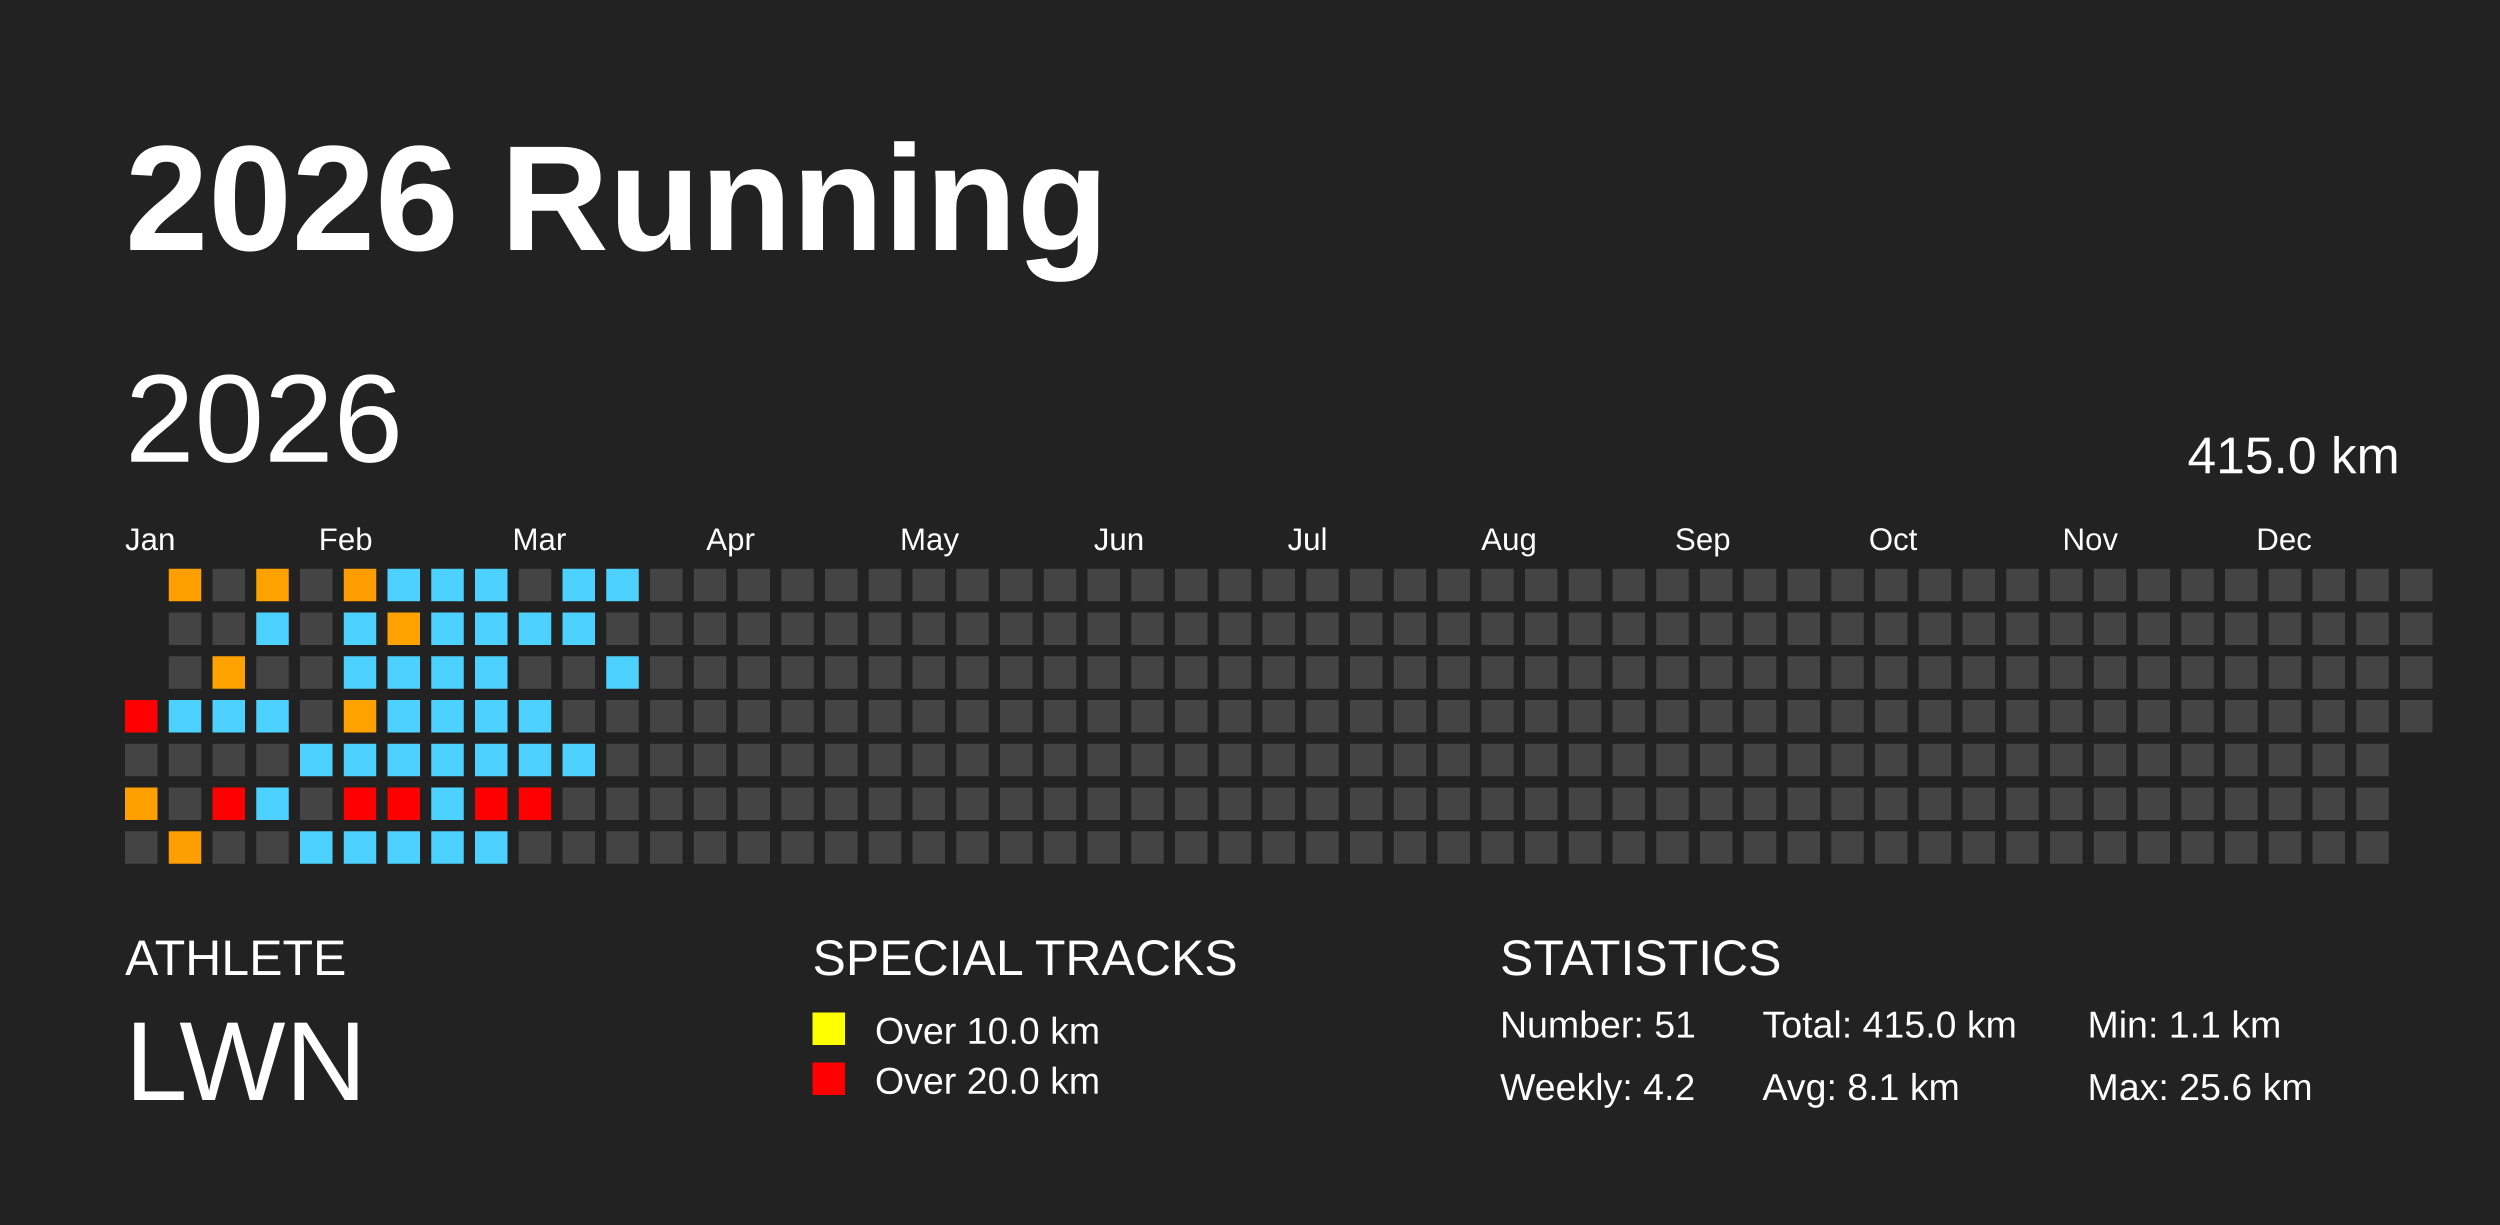
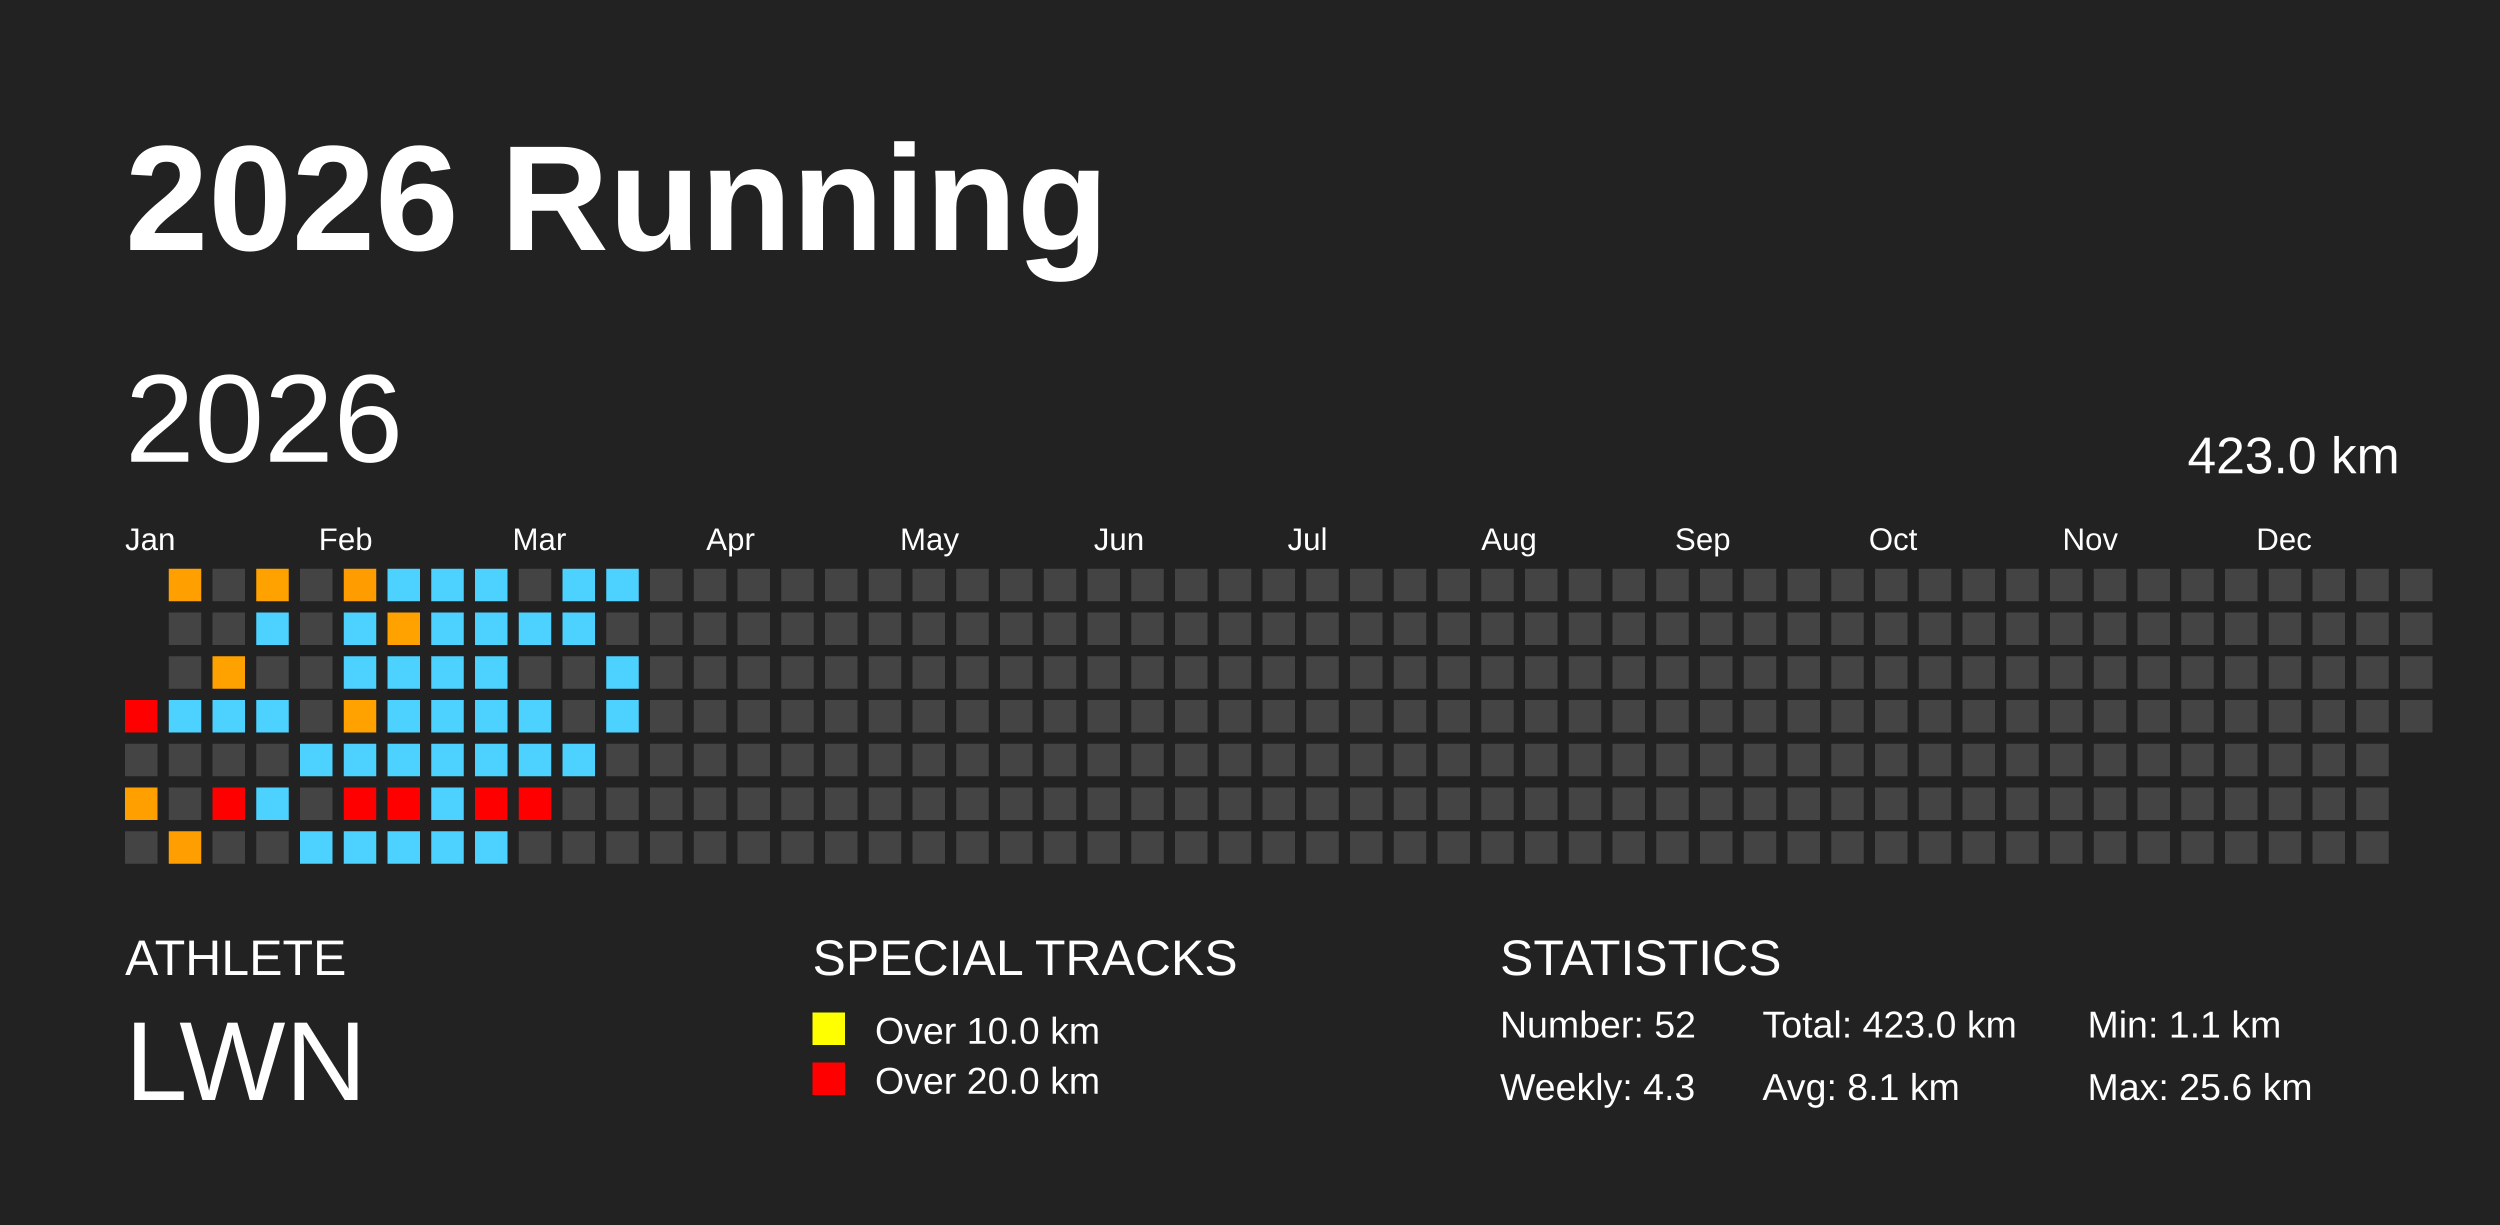
<svg xmlns="http://www.w3.org/2000/svg" baseProfile="full" height="98mm" version="1.1" viewBox="0,0,200,98" width="200mm">
  <defs />
  <rect fill="#222222" height="98" width="200" x="0" y="0" />
  <text fill="#FFFFFF" style="font-size:12px; font-family:Arial; font-weight:bold;" x="10" y="20">2026 Running</text>
  <text fill="#FFFFFF" style="font-size:4px; font-family:Arial" x="10" y="78">ATHLETE</text>
  <text fill="#FFFFFF" style="font-size:9px; font-family:Arial" x="10" y="88">LWN</text>
  <text fill="#FFFFFF" style="font-size:4px; font-family:Arial" x="65" y="78">SPECIAL TRACKS</text>
  <rect fill="yellow" height="2.6" width="2.6" x="65" y="81" />
  <text fill="#FFFFFF" style="font-size:3px; font-family:Arial" x="70" y="83.5">Over 10.0 km</text>
  <rect fill="red" height="2.6" width="2.6" x="65" y="85" />
  <text fill="#FFFFFF" style="font-size:3px; font-family:Arial" x="70" y="87.5">Over 20.0 km</text>
  <text fill="#FFFFFF" style="font-size:4px; font-family:Arial" x="120" y="78">STATISTICS</text>
-   <text fill="#FFFFFF" style="font-size:3px; font-family:Arial" x="120" y="83">Number: 51</text>
-   <text fill="#FFFFFF" style="font-size:3px; font-family:Arial" x="120" y="88">Weekly: 4.2</text>
-   <text fill="#FFFFFF" style="font-size:3px; font-family:Arial" x="141" y="83">Total: 415.0 km</text>
+   <text fill="#FFFFFF" style="font-size:3px; font-family:Arial" x="120" y="83">Number: 52</text>
+   <text fill="#FFFFFF" style="font-size:3px; font-family:Arial" x="120" y="88">Weekly: 4.3</text>
+   <text fill="#FFFFFF" style="font-size:3px; font-family:Arial" x="141" y="83">Total: 423.0 km</text>
  <text fill="#FFFFFF" style="font-size:3px; font-family:Arial" x="141" y="88">Avg: 8.1 km</text>
  <text fill="#FFFFFF" style="font-size:3px; font-family:Arial" x="167" y="83">Min: 1.1 km</text>
  <text fill="#FFFFFF" style="font-size:3px; font-family:Arial" x="167" y="88">Max: 25.6 km</text>
  <text dominant-baseline="hanging" fill="#FFFFFF" style="font-size:10.0px; font-family:Arial;" x="10" y="30">2026</text>
-   <text dominant-baseline="hanging" fill="#FFFFFF" style="font-size:4.125px; font-family:Arial;" x="175" y="35">415.0 km</text>
+   <text dominant-baseline="hanging" fill="#FFFFFF" style="font-size:4.125px; font-family:Arial;" x="175" y="35">423.0 km</text>
  <text fill="#FFFFFF" style="font-size:2.5px; font-family:Arial" x="10.0" y="44">Jan</text>
  <text fill="#FFFFFF" style="font-size:2.5px; font-family:Arial" x="25.5" y="44">Feb</text>
  <text fill="#FFFFFF" style="font-size:2.5px; font-family:Arial" x="41.0" y="44">Mar</text>
  <text fill="#FFFFFF" style="font-size:2.5px; font-family:Arial" x="56.5" y="44">Apr</text>
  <text fill="#FFFFFF" style="font-size:2.5px; font-family:Arial" x="72.0" y="44">May</text>
  <text fill="#FFFFFF" style="font-size:2.5px; font-family:Arial" x="87.5" y="44">Jun</text>
  <text fill="#FFFFFF" style="font-size:2.5px; font-family:Arial" x="103.0" y="44">Jul</text>
  <text fill="#FFFFFF" style="font-size:2.5px; font-family:Arial" x="118.5" y="44">Aug</text>
  <text fill="#FFFFFF" style="font-size:2.5px; font-family:Arial" x="134.0" y="44">Sep</text>
  <text fill="#FFFFFF" style="font-size:2.5px; font-family:Arial" x="149.5" y="44">Oct</text>
  <text fill="#FFFFFF" style="font-size:2.5px; font-family:Arial" x="165.0" y="44">Nov</text>
  <text fill="#FFFFFF" style="font-size:2.5px; font-family:Arial" x="180.5" y="44">Dec</text>
  <rect fill="red" height="2.6" width="2.6" x="10.0" y="56.0" />
  <rect fill="#444444" height="2.6" width="2.6" x="10.0" y="59.5" />
  <rect fill="#ffa000" height="2.6" width="2.6" x="10.0" y="63.0" />
  <rect fill="#444444" height="2.6" width="2.6" x="10.0" y="66.5" />
  <rect fill="#ffa000" height="2.6" width="2.6" x="13.5" y="45.5" />
  <rect fill="#444444" height="2.6" width="2.6" x="13.5" y="49.0" />
  <rect fill="#444444" height="2.6" width="2.6" x="13.5" y="52.5" />
  <rect fill="#4dd2ff" height="2.6" width="2.6" x="13.5" y="56.0" />
  <rect fill="#444444" height="2.6" width="2.6" x="13.5" y="59.5" />
  <rect fill="#444444" height="2.6" width="2.6" x="13.5" y="63.0" />
  <rect fill="#ff9e00" height="2.6" width="2.6" x="13.5" y="66.5" />
  <rect fill="#444444" height="2.6" width="2.6" x="17.0" y="45.5" />
  <rect fill="#444444" height="2.6" width="2.6" x="17.0" y="49.0" />
  <rect fill="#ffa200" height="2.6" width="2.6" x="17.0" y="52.5" />
  <rect fill="#4dd2ff" height="2.6" width="2.6" x="17.0" y="56.0" />
  <rect fill="#444444" height="2.6" width="2.6" x="17.0" y="59.5" />
  <rect fill="red" height="2.6" width="2.6" x="17.0" y="63.0" />
  <rect fill="#444444" height="2.6" width="2.6" x="17.0" y="66.5" />
  <rect fill="#ffa200" height="2.6" width="2.6" x="20.5" y="45.5" />
  <rect fill="#4dd2ff" height="2.6" width="2.6" x="20.5" y="49.0" />
  <rect fill="#444444" height="2.6" width="2.6" x="20.5" y="52.5" />
  <rect fill="#4dd2ff" height="2.6" width="2.6" x="20.5" y="56.0" />
  <rect fill="#444444" height="2.6" width="2.6" x="20.5" y="59.5" />
  <rect fill="#4dd2ff" height="2.6" width="2.6" x="20.5" y="63.0" />
  <rect fill="#444444" height="2.6" width="2.6" x="20.5" y="66.5" />
  <rect fill="#444444" height="2.6" width="2.6" x="24.0" y="45.5" />
  <rect fill="#444444" height="2.6" width="2.6" x="24.0" y="49.0" />
  <rect fill="#444444" height="2.6" width="2.6" x="24.0" y="52.5" />
  <rect fill="#444444" height="2.6" width="2.6" x="24.0" y="56.0" />
  <rect fill="#4dd2ff" height="2.6" width="2.6" x="24.0" y="59.5" />
  <rect fill="#444444" height="2.6" width="2.6" x="24.0" y="63.0" />
  <rect fill="#4dd2ff" height="2.6" width="2.6" x="24.0" y="66.5" />
  <rect fill="#ff9d00" height="2.6" width="2.6" x="27.5" y="45.5" />
  <rect fill="#4dd2ff" height="2.6" width="2.6" x="27.5" y="49.0" />
  <rect fill="#4dd2ff" height="2.6" width="2.6" x="27.5" y="52.5" />
  <rect fill="#ffa200" height="2.6" width="2.6" x="27.5" y="56.0" />
  <rect fill="#4dd2ff" height="2.6" width="2.6" x="27.5" y="59.5" />
  <rect fill="red" height="2.6" width="2.6" x="27.5" y="63.0" />
  <rect fill="#4dd2ff" height="2.6" width="2.6" x="27.5" y="66.5" />
  <rect fill="#4dd2ff" height="2.6" width="2.6" x="31.0" y="45.5" />
  <rect fill="#ffa200" height="2.6" width="2.6" x="31.0" y="49.0" />
  <rect fill="#4dd2ff" height="2.6" width="2.6" x="31.0" y="52.5" />
  <rect fill="#4dd2ff" height="2.6" width="2.6" x="31.0" y="56.0" />
  <rect fill="#4dd2ff" height="2.6" width="2.6" x="31.0" y="59.5" />
  <rect fill="red" height="2.6" width="2.6" x="31.0" y="63.0" />
  <rect fill="#4dd2ff" height="2.6" width="2.6" x="31.0" y="66.5" />
  <rect fill="#4dd2ff" height="2.6" width="2.6" x="34.5" y="45.5" />
  <rect fill="#4dd2ff" height="2.6" width="2.6" x="34.5" y="49.0" />
  <rect fill="#4dd2ff" height="2.6" width="2.6" x="34.5" y="52.5" />
  <rect fill="#4dd2ff" height="2.6" width="2.6" x="34.5" y="56.0" />
  <rect fill="#4dd2ff" height="2.6" width="2.6" x="34.5" y="59.5" />
  <rect fill="#4dd2ff" height="2.6" width="2.6" x="34.5" y="63.0" />
  <rect fill="#4dd2ff" height="2.6" width="2.6" x="34.5" y="66.5" />
  <rect fill="#4dd2ff" height="2.6" width="2.6" x="38.0" y="45.5" />
  <rect fill="#4dd2ff" height="2.6" width="2.6" x="38.0" y="49.0" />
  <rect fill="#4dd2ff" height="2.6" width="2.6" x="38.0" y="52.5" />
  <rect fill="#4dd2ff" height="2.6" width="2.6" x="38.0" y="56.0" />
  <rect fill="#4dd2ff" height="2.6" width="2.6" x="38.0" y="59.5" />
  <rect fill="red" height="2.6" width="2.6" x="38.0" y="63.0" />
  <rect fill="#4dd2ff" height="2.6" width="2.6" x="38.0" y="66.5" />
  <rect fill="#444444" height="2.6" width="2.6" x="41.5" y="45.5" />
  <rect fill="#4dd2ff" height="2.6" width="2.6" x="41.5" y="49.0" />
  <rect fill="#444444" height="2.6" width="2.6" x="41.5" y="52.5" />
  <rect fill="#4dd2ff" height="2.6" width="2.6" x="41.5" y="56.0" />
  <rect fill="#4dd2ff" height="2.6" width="2.6" x="41.5" y="59.5" />
  <rect fill="red" height="2.6" width="2.6" x="41.5" y="63.0" />
  <rect fill="#444444" height="2.6" width="2.6" x="41.5" y="66.5" />
  <rect fill="#4dd2ff" height="2.6" width="2.6" x="45.0" y="45.5" />
  <rect fill="#4dd2ff" height="2.6" width="2.6" x="45.0" y="49.0" />
  <rect fill="#444444" height="2.6" width="2.6" x="45.0" y="52.5" />
  <rect fill="#444444" height="2.6" width="2.6" x="45.0" y="56.0" />
  <rect fill="#4dd2ff" height="2.6" width="2.6" x="45.0" y="59.5" />
  <rect fill="#444444" height="2.6" width="2.6" x="45.0" y="63.0" />
  <rect fill="#444444" height="2.6" width="2.6" x="45.0" y="66.5" />
  <rect fill="#4dd2ff" height="2.6" width="2.6" x="48.5" y="45.5" />
  <rect fill="#444444" height="2.6" width="2.6" x="48.5" y="49.0" />
  <rect fill="#4dd2ff" height="2.6" width="2.6" x="48.5" y="52.5" />
-   <rect fill="#444444" height="2.6" width="2.6" x="48.5" y="56.0" />
+   <rect fill="#4dd2ff" height="2.6" width="2.6" x="48.5" y="56.0" />
  <rect fill="#444444" height="2.6" width="2.6" x="48.5" y="59.5" />
  <rect fill="#444444" height="2.6" width="2.6" x="48.5" y="63.0" />
  <rect fill="#444444" height="2.6" width="2.6" x="48.5" y="66.5" />
  <rect fill="#444444" height="2.6" width="2.6" x="52.0" y="45.5" />
  <rect fill="#444444" height="2.6" width="2.6" x="52.0" y="49.0" />
  <rect fill="#444444" height="2.6" width="2.6" x="52.0" y="52.5" />
  <rect fill="#444444" height="2.6" width="2.6" x="52.0" y="56.0" />
  <rect fill="#444444" height="2.6" width="2.6" x="52.0" y="59.5" />
  <rect fill="#444444" height="2.6" width="2.6" x="52.0" y="63.0" />
  <rect fill="#444444" height="2.6" width="2.6" x="52.0" y="66.5" />
  <rect fill="#444444" height="2.6" width="2.6" x="55.5" y="45.5" />
  <rect fill="#444444" height="2.6" width="2.6" x="55.5" y="49.0" />
  <rect fill="#444444" height="2.6" width="2.6" x="55.5" y="52.5" />
  <rect fill="#444444" height="2.6" width="2.6" x="55.5" y="56.0" />
  <rect fill="#444444" height="2.6" width="2.6" x="55.5" y="59.5" />
  <rect fill="#444444" height="2.6" width="2.6" x="55.5" y="63.0" />
  <rect fill="#444444" height="2.6" width="2.6" x="55.5" y="66.5" />
  <rect fill="#444444" height="2.6" width="2.6" x="59.0" y="45.5" />
  <rect fill="#444444" height="2.6" width="2.6" x="59.0" y="49.0" />
  <rect fill="#444444" height="2.6" width="2.6" x="59.0" y="52.5" />
  <rect fill="#444444" height="2.6" width="2.6" x="59.0" y="56.0" />
  <rect fill="#444444" height="2.6" width="2.6" x="59.0" y="59.5" />
  <rect fill="#444444" height="2.6" width="2.6" x="59.0" y="63.0" />
  <rect fill="#444444" height="2.6" width="2.6" x="59.0" y="66.5" />
  <rect fill="#444444" height="2.6" width="2.6" x="62.5" y="45.5" />
  <rect fill="#444444" height="2.6" width="2.6" x="62.5" y="49.0" />
  <rect fill="#444444" height="2.6" width="2.6" x="62.5" y="52.5" />
  <rect fill="#444444" height="2.6" width="2.6" x="62.5" y="56.0" />
  <rect fill="#444444" height="2.6" width="2.6" x="62.5" y="59.5" />
  <rect fill="#444444" height="2.6" width="2.6" x="62.5" y="63.0" />
  <rect fill="#444444" height="2.6" width="2.6" x="62.5" y="66.5" />
  <rect fill="#444444" height="2.6" width="2.6" x="66.0" y="45.5" />
  <rect fill="#444444" height="2.6" width="2.6" x="66.0" y="49.0" />
  <rect fill="#444444" height="2.6" width="2.6" x="66.0" y="52.5" />
  <rect fill="#444444" height="2.6" width="2.6" x="66.0" y="56.0" />
  <rect fill="#444444" height="2.6" width="2.6" x="66.0" y="59.5" />
  <rect fill="#444444" height="2.6" width="2.6" x="66.0" y="63.0" />
  <rect fill="#444444" height="2.6" width="2.6" x="66.0" y="66.5" />
  <rect fill="#444444" height="2.6" width="2.6" x="69.5" y="45.5" />
  <rect fill="#444444" height="2.6" width="2.6" x="69.5" y="49.0" />
  <rect fill="#444444" height="2.6" width="2.6" x="69.5" y="52.5" />
  <rect fill="#444444" height="2.6" width="2.6" x="69.5" y="56.0" />
  <rect fill="#444444" height="2.6" width="2.6" x="69.5" y="59.5" />
  <rect fill="#444444" height="2.6" width="2.6" x="69.5" y="63.0" />
  <rect fill="#444444" height="2.6" width="2.6" x="69.5" y="66.5" />
  <rect fill="#444444" height="2.6" width="2.6" x="73.0" y="45.5" />
  <rect fill="#444444" height="2.6" width="2.6" x="73.0" y="49.0" />
  <rect fill="#444444" height="2.6" width="2.6" x="73.0" y="52.5" />
  <rect fill="#444444" height="2.6" width="2.6" x="73.0" y="56.0" />
  <rect fill="#444444" height="2.6" width="2.6" x="73.0" y="59.5" />
  <rect fill="#444444" height="2.6" width="2.6" x="73.0" y="63.0" />
  <rect fill="#444444" height="2.6" width="2.6" x="73.0" y="66.5" />
  <rect fill="#444444" height="2.6" width="2.6" x="76.5" y="45.5" />
  <rect fill="#444444" height="2.6" width="2.6" x="76.5" y="49.0" />
  <rect fill="#444444" height="2.6" width="2.6" x="76.5" y="52.5" />
  <rect fill="#444444" height="2.6" width="2.6" x="76.5" y="56.0" />
  <rect fill="#444444" height="2.6" width="2.6" x="76.5" y="59.5" />
  <rect fill="#444444" height="2.6" width="2.6" x="76.5" y="63.0" />
  <rect fill="#444444" height="2.6" width="2.6" x="76.5" y="66.5" />
  <rect fill="#444444" height="2.6" width="2.6" x="80.0" y="45.5" />
  <rect fill="#444444" height="2.6" width="2.6" x="80.0" y="49.0" />
  <rect fill="#444444" height="2.6" width="2.6" x="80.0" y="52.5" />
  <rect fill="#444444" height="2.6" width="2.6" x="80.0" y="56.0" />
  <rect fill="#444444" height="2.6" width="2.6" x="80.0" y="59.5" />
  <rect fill="#444444" height="2.6" width="2.6" x="80.0" y="63.0" />
  <rect fill="#444444" height="2.6" width="2.6" x="80.0" y="66.5" />
  <rect fill="#444444" height="2.6" width="2.6" x="83.5" y="45.5" />
  <rect fill="#444444" height="2.6" width="2.6" x="83.5" y="49.0" />
  <rect fill="#444444" height="2.6" width="2.6" x="83.5" y="52.5" />
  <rect fill="#444444" height="2.6" width="2.6" x="83.5" y="56.0" />
  <rect fill="#444444" height="2.6" width="2.6" x="83.5" y="59.5" />
  <rect fill="#444444" height="2.6" width="2.6" x="83.5" y="63.0" />
  <rect fill="#444444" height="2.6" width="2.6" x="83.5" y="66.5" />
  <rect fill="#444444" height="2.6" width="2.6" x="87.0" y="45.5" />
  <rect fill="#444444" height="2.6" width="2.6" x="87.0" y="49.0" />
  <rect fill="#444444" height="2.6" width="2.6" x="87.0" y="52.5" />
  <rect fill="#444444" height="2.6" width="2.6" x="87.0" y="56.0" />
  <rect fill="#444444" height="2.6" width="2.6" x="87.0" y="59.5" />
  <rect fill="#444444" height="2.6" width="2.6" x="87.0" y="63.0" />
  <rect fill="#444444" height="2.6" width="2.6" x="87.0" y="66.5" />
  <rect fill="#444444" height="2.6" width="2.6" x="90.5" y="45.5" />
  <rect fill="#444444" height="2.6" width="2.6" x="90.5" y="49.0" />
  <rect fill="#444444" height="2.6" width="2.6" x="90.5" y="52.5" />
  <rect fill="#444444" height="2.6" width="2.6" x="90.5" y="56.0" />
  <rect fill="#444444" height="2.6" width="2.6" x="90.5" y="59.5" />
  <rect fill="#444444" height="2.6" width="2.6" x="90.5" y="63.0" />
  <rect fill="#444444" height="2.6" width="2.6" x="90.5" y="66.5" />
  <rect fill="#444444" height="2.6" width="2.6" x="94.0" y="45.5" />
  <rect fill="#444444" height="2.6" width="2.6" x="94.0" y="49.0" />
  <rect fill="#444444" height="2.6" width="2.6" x="94.0" y="52.5" />
  <rect fill="#444444" height="2.6" width="2.6" x="94.0" y="56.0" />
  <rect fill="#444444" height="2.6" width="2.6" x="94.0" y="59.5" />
  <rect fill="#444444" height="2.6" width="2.6" x="94.0" y="63.0" />
  <rect fill="#444444" height="2.6" width="2.6" x="94.0" y="66.5" />
  <rect fill="#444444" height="2.6" width="2.6" x="97.5" y="45.5" />
  <rect fill="#444444" height="2.6" width="2.6" x="97.5" y="49.0" />
  <rect fill="#444444" height="2.6" width="2.6" x="97.5" y="52.5" />
  <rect fill="#444444" height="2.6" width="2.6" x="97.5" y="56.0" />
  <rect fill="#444444" height="2.6" width="2.6" x="97.5" y="59.5" />
  <rect fill="#444444" height="2.6" width="2.6" x="97.5" y="63.0" />
  <rect fill="#444444" height="2.6" width="2.6" x="97.5" y="66.5" />
  <rect fill="#444444" height="2.6" width="2.6" x="101.0" y="45.5" />
  <rect fill="#444444" height="2.6" width="2.6" x="101.0" y="49.0" />
  <rect fill="#444444" height="2.6" width="2.6" x="101.0" y="52.5" />
  <rect fill="#444444" height="2.6" width="2.6" x="101.0" y="56.0" />
  <rect fill="#444444" height="2.6" width="2.6" x="101.0" y="59.5" />
  <rect fill="#444444" height="2.6" width="2.6" x="101.0" y="63.0" />
  <rect fill="#444444" height="2.6" width="2.6" x="101.0" y="66.5" />
  <rect fill="#444444" height="2.6" width="2.6" x="104.5" y="45.5" />
  <rect fill="#444444" height="2.6" width="2.6" x="104.5" y="49.0" />
  <rect fill="#444444" height="2.6" width="2.6" x="104.5" y="52.5" />
  <rect fill="#444444" height="2.6" width="2.6" x="104.5" y="56.0" />
  <rect fill="#444444" height="2.6" width="2.6" x="104.5" y="59.5" />
  <rect fill="#444444" height="2.6" width="2.6" x="104.5" y="63.0" />
  <rect fill="#444444" height="2.6" width="2.6" x="104.5" y="66.5" />
  <rect fill="#444444" height="2.6" width="2.6" x="108.0" y="45.5" />
  <rect fill="#444444" height="2.6" width="2.6" x="108.0" y="49.0" />
  <rect fill="#444444" height="2.6" width="2.6" x="108.0" y="52.5" />
  <rect fill="#444444" height="2.6" width="2.6" x="108.0" y="56.0" />
  <rect fill="#444444" height="2.6" width="2.6" x="108.0" y="59.5" />
  <rect fill="#444444" height="2.6" width="2.6" x="108.0" y="63.0" />
  <rect fill="#444444" height="2.6" width="2.6" x="108.0" y="66.5" />
  <rect fill="#444444" height="2.6" width="2.6" x="111.5" y="45.5" />
  <rect fill="#444444" height="2.6" width="2.6" x="111.5" y="49.0" />
  <rect fill="#444444" height="2.6" width="2.6" x="111.5" y="52.5" />
  <rect fill="#444444" height="2.6" width="2.6" x="111.5" y="56.0" />
  <rect fill="#444444" height="2.6" width="2.6" x="111.5" y="59.5" />
  <rect fill="#444444" height="2.6" width="2.6" x="111.5" y="63.0" />
  <rect fill="#444444" height="2.6" width="2.6" x="111.5" y="66.5" />
  <rect fill="#444444" height="2.6" width="2.6" x="115.0" y="45.5" />
  <rect fill="#444444" height="2.6" width="2.6" x="115.0" y="49.0" />
  <rect fill="#444444" height="2.6" width="2.6" x="115.0" y="52.5" />
  <rect fill="#444444" height="2.6" width="2.6" x="115.0" y="56.0" />
  <rect fill="#444444" height="2.6" width="2.6" x="115.0" y="59.5" />
  <rect fill="#444444" height="2.6" width="2.6" x="115.0" y="63.0" />
  <rect fill="#444444" height="2.6" width="2.6" x="115.0" y="66.5" />
  <rect fill="#444444" height="2.6" width="2.6" x="118.5" y="45.5" />
  <rect fill="#444444" height="2.6" width="2.6" x="118.5" y="49.0" />
  <rect fill="#444444" height="2.6" width="2.6" x="118.5" y="52.5" />
  <rect fill="#444444" height="2.6" width="2.6" x="118.5" y="56.0" />
  <rect fill="#444444" height="2.6" width="2.6" x="118.5" y="59.5" />
  <rect fill="#444444" height="2.6" width="2.6" x="118.5" y="63.0" />
  <rect fill="#444444" height="2.6" width="2.6" x="118.5" y="66.5" />
  <rect fill="#444444" height="2.6" width="2.6" x="122.0" y="45.5" />
  <rect fill="#444444" height="2.6" width="2.6" x="122.0" y="49.0" />
  <rect fill="#444444" height="2.6" width="2.6" x="122.0" y="52.5" />
  <rect fill="#444444" height="2.6" width="2.6" x="122.0" y="56.0" />
  <rect fill="#444444" height="2.6" width="2.6" x="122.0" y="59.5" />
  <rect fill="#444444" height="2.6" width="2.6" x="122.0" y="63.0" />
  <rect fill="#444444" height="2.6" width="2.6" x="122.0" y="66.5" />
  <rect fill="#444444" height="2.6" width="2.6" x="125.5" y="45.5" />
  <rect fill="#444444" height="2.6" width="2.6" x="125.5" y="49.0" />
  <rect fill="#444444" height="2.6" width="2.6" x="125.5" y="52.5" />
  <rect fill="#444444" height="2.6" width="2.6" x="125.5" y="56.0" />
  <rect fill="#444444" height="2.6" width="2.6" x="125.5" y="59.5" />
  <rect fill="#444444" height="2.6" width="2.6" x="125.5" y="63.0" />
  <rect fill="#444444" height="2.6" width="2.6" x="125.5" y="66.5" />
  <rect fill="#444444" height="2.6" width="2.6" x="129.0" y="45.5" />
  <rect fill="#444444" height="2.6" width="2.6" x="129.0" y="49.0" />
  <rect fill="#444444" height="2.6" width="2.6" x="129.0" y="52.5" />
  <rect fill="#444444" height="2.6" width="2.6" x="129.0" y="56.0" />
  <rect fill="#444444" height="2.6" width="2.6" x="129.0" y="59.5" />
  <rect fill="#444444" height="2.6" width="2.6" x="129.0" y="63.0" />
  <rect fill="#444444" height="2.6" width="2.6" x="129.0" y="66.5" />
  <rect fill="#444444" height="2.6" width="2.6" x="132.5" y="45.5" />
  <rect fill="#444444" height="2.6" width="2.6" x="132.5" y="49.0" />
  <rect fill="#444444" height="2.6" width="2.6" x="132.5" y="52.5" />
  <rect fill="#444444" height="2.6" width="2.6" x="132.5" y="56.0" />
  <rect fill="#444444" height="2.6" width="2.6" x="132.5" y="59.5" />
  <rect fill="#444444" height="2.6" width="2.6" x="132.5" y="63.0" />
  <rect fill="#444444" height="2.6" width="2.6" x="132.5" y="66.5" />
  <rect fill="#444444" height="2.6" width="2.6" x="136.0" y="45.5" />
  <rect fill="#444444" height="2.6" width="2.6" x="136.0" y="49.0" />
  <rect fill="#444444" height="2.6" width="2.6" x="136.0" y="52.5" />
  <rect fill="#444444" height="2.6" width="2.6" x="136.0" y="56.0" />
  <rect fill="#444444" height="2.6" width="2.6" x="136.0" y="59.5" />
  <rect fill="#444444" height="2.6" width="2.6" x="136.0" y="63.0" />
  <rect fill="#444444" height="2.6" width="2.6" x="136.0" y="66.5" />
  <rect fill="#444444" height="2.6" width="2.6" x="139.5" y="45.5" />
  <rect fill="#444444" height="2.6" width="2.6" x="139.5" y="49.0" />
  <rect fill="#444444" height="2.6" width="2.6" x="139.5" y="52.5" />
  <rect fill="#444444" height="2.6" width="2.6" x="139.5" y="56.0" />
  <rect fill="#444444" height="2.6" width="2.6" x="139.5" y="59.5" />
  <rect fill="#444444" height="2.6" width="2.6" x="139.5" y="63.0" />
  <rect fill="#444444" height="2.6" width="2.6" x="139.5" y="66.5" />
  <rect fill="#444444" height="2.6" width="2.6" x="143.0" y="45.5" />
  <rect fill="#444444" height="2.6" width="2.6" x="143.0" y="49.0" />
  <rect fill="#444444" height="2.6" width="2.6" x="143.0" y="52.5" />
  <rect fill="#444444" height="2.6" width="2.6" x="143.0" y="56.0" />
  <rect fill="#444444" height="2.6" width="2.6" x="143.0" y="59.5" />
  <rect fill="#444444" height="2.6" width="2.6" x="143.0" y="63.0" />
  <rect fill="#444444" height="2.6" width="2.6" x="143.0" y="66.5" />
  <rect fill="#444444" height="2.6" width="2.6" x="146.5" y="45.5" />
  <rect fill="#444444" height="2.6" width="2.6" x="146.5" y="49.0" />
  <rect fill="#444444" height="2.6" width="2.6" x="146.5" y="52.5" />
  <rect fill="#444444" height="2.6" width="2.6" x="146.5" y="56.0" />
  <rect fill="#444444" height="2.6" width="2.6" x="146.5" y="59.5" />
  <rect fill="#444444" height="2.6" width="2.6" x="146.5" y="63.0" />
  <rect fill="#444444" height="2.6" width="2.6" x="146.5" y="66.5" />
  <rect fill="#444444" height="2.6" width="2.6" x="150.0" y="45.5" />
  <rect fill="#444444" height="2.6" width="2.6" x="150.0" y="49.0" />
  <rect fill="#444444" height="2.6" width="2.6" x="150.0" y="52.5" />
  <rect fill="#444444" height="2.6" width="2.6" x="150.0" y="56.0" />
  <rect fill="#444444" height="2.6" width="2.6" x="150.0" y="59.5" />
  <rect fill="#444444" height="2.6" width="2.6" x="150.0" y="63.0" />
  <rect fill="#444444" height="2.6" width="2.6" x="150.0" y="66.5" />
  <rect fill="#444444" height="2.6" width="2.6" x="153.5" y="45.5" />
  <rect fill="#444444" height="2.6" width="2.6" x="153.5" y="49.0" />
  <rect fill="#444444" height="2.6" width="2.6" x="153.5" y="52.5" />
  <rect fill="#444444" height="2.6" width="2.6" x="153.5" y="56.0" />
  <rect fill="#444444" height="2.6" width="2.6" x="153.5" y="59.5" />
  <rect fill="#444444" height="2.6" width="2.6" x="153.5" y="63.0" />
  <rect fill="#444444" height="2.6" width="2.6" x="153.5" y="66.5" />
  <rect fill="#444444" height="2.6" width="2.6" x="157.0" y="45.5" />
  <rect fill="#444444" height="2.6" width="2.6" x="157.0" y="49.0" />
  <rect fill="#444444" height="2.6" width="2.6" x="157.0" y="52.5" />
  <rect fill="#444444" height="2.6" width="2.6" x="157.0" y="56.0" />
  <rect fill="#444444" height="2.6" width="2.6" x="157.0" y="59.5" />
  <rect fill="#444444" height="2.6" width="2.6" x="157.0" y="63.0" />
  <rect fill="#444444" height="2.6" width="2.6" x="157.0" y="66.5" />
  <rect fill="#444444" height="2.6" width="2.6" x="160.5" y="45.5" />
  <rect fill="#444444" height="2.6" width="2.6" x="160.5" y="49.0" />
  <rect fill="#444444" height="2.6" width="2.6" x="160.5" y="52.5" />
  <rect fill="#444444" height="2.6" width="2.6" x="160.5" y="56.0" />
  <rect fill="#444444" height="2.6" width="2.6" x="160.5" y="59.5" />
  <rect fill="#444444" height="2.6" width="2.6" x="160.5" y="63.0" />
  <rect fill="#444444" height="2.6" width="2.6" x="160.5" y="66.5" />
  <rect fill="#444444" height="2.6" width="2.6" x="164.0" y="45.5" />
  <rect fill="#444444" height="2.6" width="2.6" x="164.0" y="49.0" />
  <rect fill="#444444" height="2.6" width="2.6" x="164.0" y="52.5" />
  <rect fill="#444444" height="2.6" width="2.6" x="164.0" y="56.0" />
  <rect fill="#444444" height="2.6" width="2.6" x="164.0" y="59.5" />
  <rect fill="#444444" height="2.6" width="2.6" x="164.0" y="63.0" />
  <rect fill="#444444" height="2.6" width="2.6" x="164.0" y="66.5" />
  <rect fill="#444444" height="2.6" width="2.6" x="167.5" y="45.5" />
  <rect fill="#444444" height="2.6" width="2.6" x="167.5" y="49.0" />
  <rect fill="#444444" height="2.6" width="2.6" x="167.5" y="52.5" />
  <rect fill="#444444" height="2.6" width="2.6" x="167.5" y="56.0" />
  <rect fill="#444444" height="2.6" width="2.6" x="167.5" y="59.5" />
  <rect fill="#444444" height="2.6" width="2.6" x="167.5" y="63.0" />
  <rect fill="#444444" height="2.6" width="2.6" x="167.5" y="66.5" />
  <rect fill="#444444" height="2.6" width="2.6" x="171.0" y="45.5" />
  <rect fill="#444444" height="2.6" width="2.6" x="171.0" y="49.0" />
  <rect fill="#444444" height="2.6" width="2.6" x="171.0" y="52.5" />
  <rect fill="#444444" height="2.6" width="2.6" x="171.0" y="56.0" />
  <rect fill="#444444" height="2.6" width="2.6" x="171.0" y="59.5" />
  <rect fill="#444444" height="2.6" width="2.6" x="171.0" y="63.0" />
  <rect fill="#444444" height="2.6" width="2.6" x="171.0" y="66.5" />
  <rect fill="#444444" height="2.6" width="2.6" x="174.5" y="45.5" />
  <rect fill="#444444" height="2.6" width="2.6" x="174.5" y="49.0" />
  <rect fill="#444444" height="2.6" width="2.6" x="174.5" y="52.5" />
  <rect fill="#444444" height="2.6" width="2.6" x="174.5" y="56.0" />
  <rect fill="#444444" height="2.6" width="2.6" x="174.5" y="59.5" />
  <rect fill="#444444" height="2.6" width="2.6" x="174.5" y="63.0" />
  <rect fill="#444444" height="2.6" width="2.6" x="174.5" y="66.5" />
  <rect fill="#444444" height="2.6" width="2.6" x="178.0" y="45.5" />
  <rect fill="#444444" height="2.6" width="2.6" x="178.0" y="49.0" />
  <rect fill="#444444" height="2.6" width="2.6" x="178.0" y="52.5" />
  <rect fill="#444444" height="2.6" width="2.6" x="178.0" y="56.0" />
  <rect fill="#444444" height="2.6" width="2.6" x="178.0" y="59.5" />
  <rect fill="#444444" height="2.6" width="2.6" x="178.0" y="63.0" />
  <rect fill="#444444" height="2.6" width="2.6" x="178.0" y="66.5" />
  <rect fill="#444444" height="2.6" width="2.6" x="181.5" y="45.5" />
  <rect fill="#444444" height="2.6" width="2.6" x="181.5" y="49.0" />
  <rect fill="#444444" height="2.6" width="2.6" x="181.5" y="52.5" />
  <rect fill="#444444" height="2.6" width="2.6" x="181.5" y="56.0" />
  <rect fill="#444444" height="2.6" width="2.6" x="181.5" y="59.5" />
  <rect fill="#444444" height="2.6" width="2.6" x="181.5" y="63.0" />
  <rect fill="#444444" height="2.6" width="2.6" x="181.5" y="66.5" />
  <rect fill="#444444" height="2.6" width="2.6" x="185.0" y="45.5" />
  <rect fill="#444444" height="2.6" width="2.6" x="185.0" y="49.0" />
  <rect fill="#444444" height="2.6" width="2.6" x="185.0" y="52.5" />
  <rect fill="#444444" height="2.6" width="2.6" x="185.0" y="56.0" />
  <rect fill="#444444" height="2.6" width="2.6" x="185.0" y="59.5" />
  <rect fill="#444444" height="2.6" width="2.6" x="185.0" y="63.0" />
  <rect fill="#444444" height="2.6" width="2.6" x="185.0" y="66.5" />
  <rect fill="#444444" height="2.6" width="2.6" x="188.5" y="45.5" />
  <rect fill="#444444" height="2.6" width="2.6" x="188.5" y="49.0" />
  <rect fill="#444444" height="2.6" width="2.6" x="188.5" y="52.5" />
  <rect fill="#444444" height="2.6" width="2.6" x="188.5" y="56.0" />
  <rect fill="#444444" height="2.6" width="2.6" x="188.5" y="59.5" />
  <rect fill="#444444" height="2.6" width="2.6" x="188.5" y="63.0" />
  <rect fill="#444444" height="2.6" width="2.6" x="188.5" y="66.5" />
  <rect fill="#444444" height="2.6" width="2.6" x="192.0" y="45.5" />
  <rect fill="#444444" height="2.6" width="2.6" x="192.0" y="49.0" />
  <rect fill="#444444" height="2.6" width="2.6" x="192.0" y="52.5" />
  <rect fill="#444444" height="2.6" width="2.6" x="192.0" y="56.0" />
</svg>
